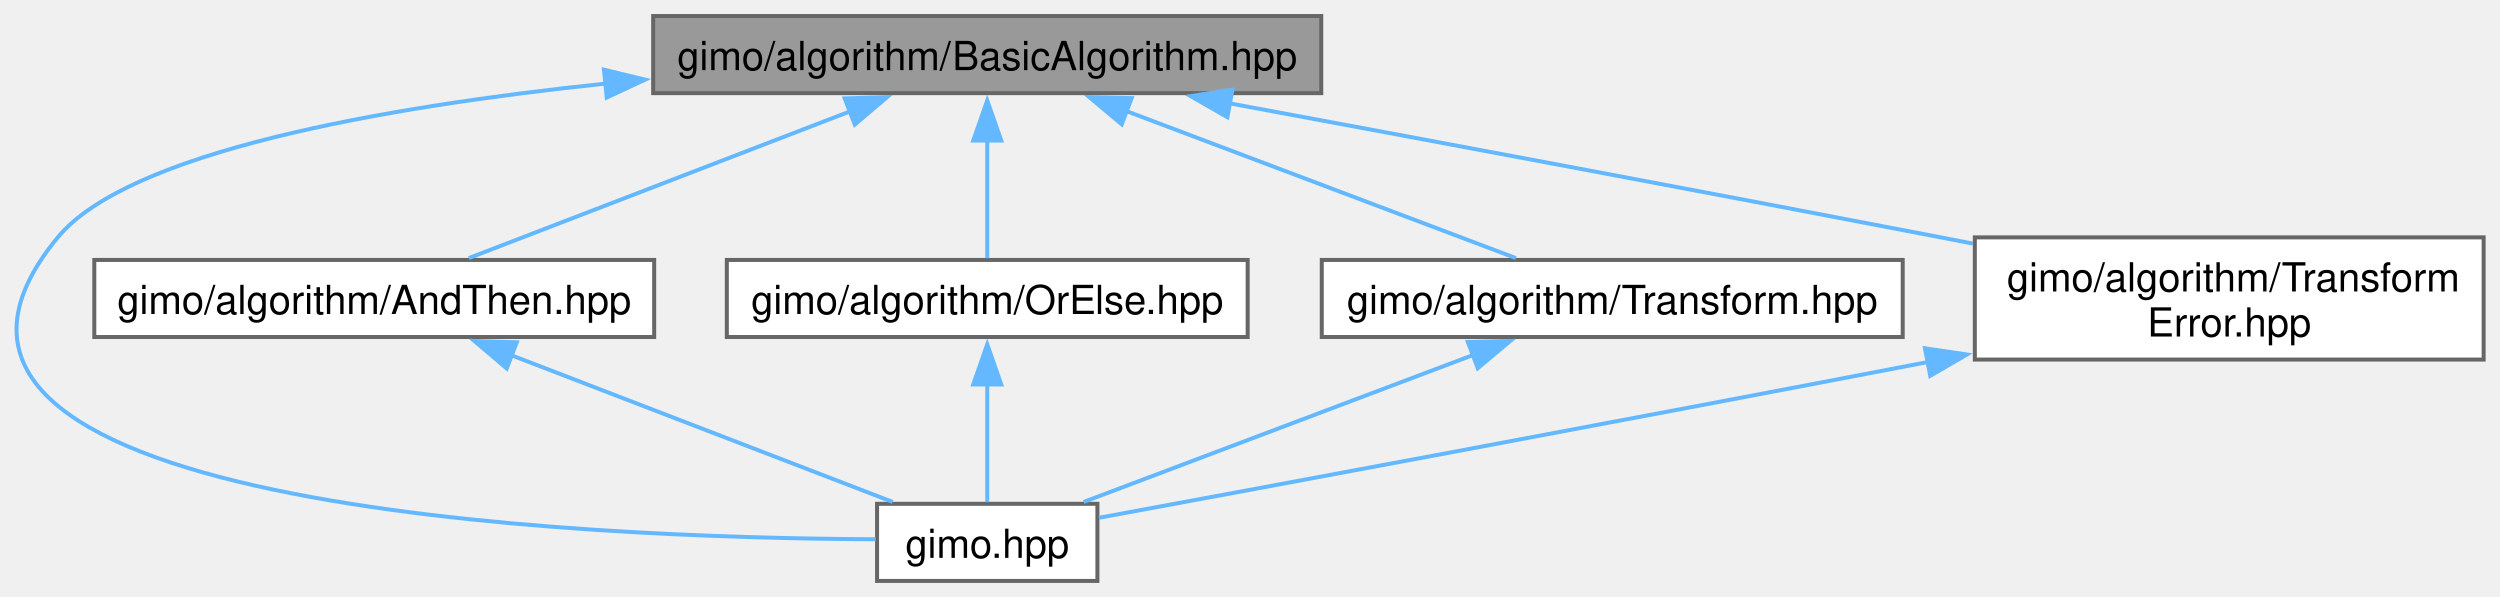
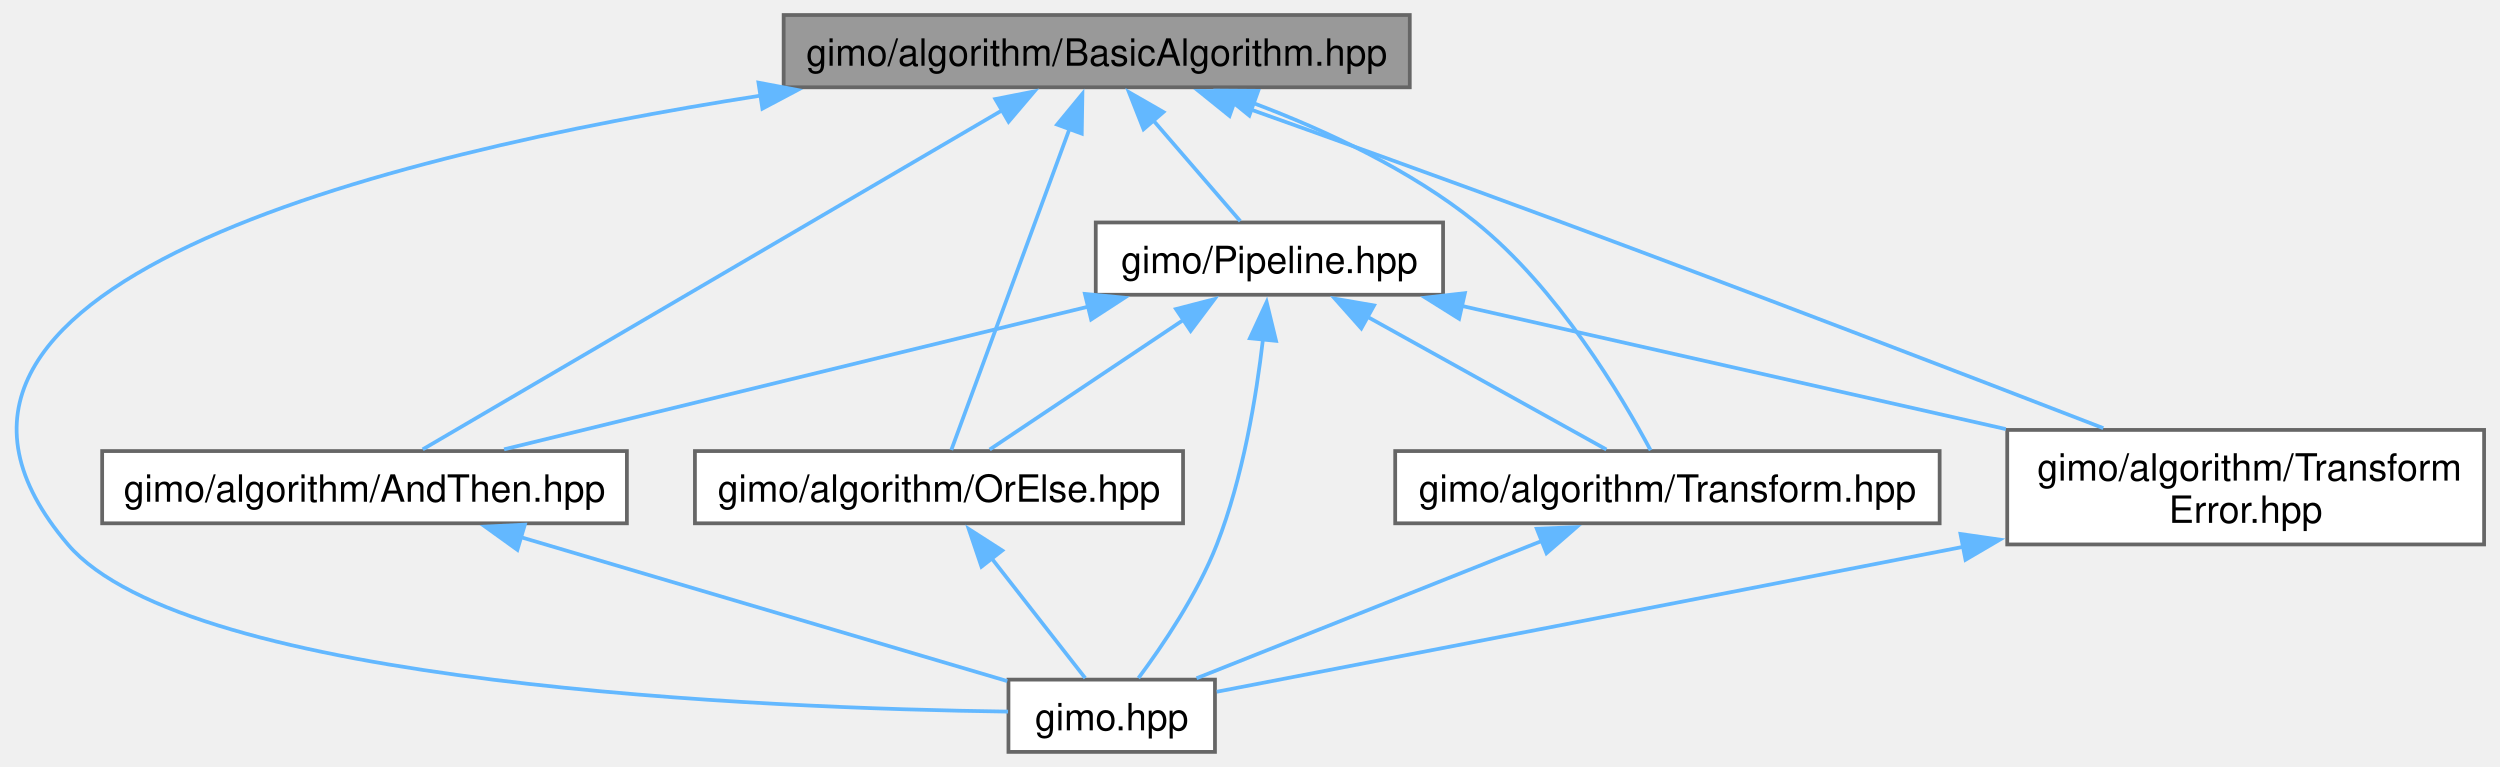
- <svg xmlns="http://www.w3.org/2000/svg" xmlns:xlink="http://www.w3.org/1999/xlink" width="624pt" height="149pt" viewBox="0.00 0.00 623.83 149.00">
-   <g id="graph0" class="graph" transform="scale(1 1) rotate(0) translate(4 145)">
+ <svg xmlns="http://www.w3.org/2000/svg" xmlns:xlink="http://www.w3.org/1999/xlink" width="665pt" height="204pt" viewBox="0.00 0.00 665.34 204.25">
+   <g id="graph0" class="graph" transform="scale(1 1) rotate(0) translate(4 200.25)">
    <g id="Node000001" class="node">
      <g id="a_Node000001">
        <a xlink:title=" ">
-           <polygon fill="#999999" stroke="#666666" points="325.7,-141 158.95,-141 158.95,-121.75 325.7,-121.75 325.7,-141" />
-           <text text-anchor="middle" x="242.33" y="-127.5" font-family="Helvetica,sans-Serif" font-size="10.00">gimo/algorithm/BasicAlgorithm.hpp</text>
+           <polygon fill="#999999" stroke="#666666" points="371.22,-196.25 204.47,-196.25 204.47,-177 371.22,-177 371.22,-196.25" />
+           <text text-anchor="middle" x="287.84" y="-182.75" font-family="Helvetica,sans-Serif" font-size="10.00">gimo/algorithm/BasicAlgorithm.hpp</text>
        </a>
      </g>
    </g>
    <g id="Node000002" class="node">
      <g id="a_Node000002">
        <a xlink:href="../../d4/d5a/gimo_8hpp.html" target="_top" xlink:title=" ">
-           <polygon fill="white" stroke="#666666" points="269.83,-19.25 214.83,-19.25 214.83,0 269.83,0 269.83,-19.25" />
-           <text text-anchor="middle" x="242.33" y="-5.75" font-family="Helvetica,sans-Serif" font-size="10.00">gimo.hpp</text>
+           <polygon fill="white" stroke="#666666" points="319.34,-19.25 264.34,-19.25 264.34,0 319.34,0 319.34,-19.25" />
+           <text text-anchor="middle" x="291.84" y="-5.75" font-family="Helvetica,sans-Serif" font-size="10.00">gimo.hpp</text>
        </a>
      </g>
    </g>
    <g id="edge1_Node000001_Node000002" class="edge">
      <g id="a_edge1_Node000001_Node000002">
        <a xlink:title=" ">
-           <path fill="none" stroke="#63b8ff" d="M147.01,-124.13C91.03,-118.25 27.89,-107.01 10.33,-85.75 -45.62,-18.02 141.55,-10.73 214.48,-10.4" />
-           <polygon fill="#63b8ff" stroke="#63b8ff" points="146.66,-127.61 156.95,-125.12 147.35,-120.65 146.66,-127.61" />
+           <path fill="none" stroke="#63b8ff" d="M198.53,-174.82C97.84,-159.08 -44.7,-123.94 13.84,-55.25 45.87,-17.67 200.44,-11.61 264.23,-10.73" />
+           <polygon fill="#63b8ff" stroke="#63b8ff" points="197.76,-178.24 208.17,-176.28 198.81,-171.32 197.76,-178.24" />
        </a>
      </g>
    </g>
    <g id="Node000003" class="node">
      <g id="a_Node000003">
-         <a xlink:href="../../d6/d3f/_and_then_8hpp.html" target="_top" xlink:title=" ">
-           <polygon fill="white" stroke="#666666" points="159.2,-80.12 19.45,-80.12 19.45,-60.88 159.2,-60.88 159.2,-80.12" />
-           <text text-anchor="middle" x="89.33" y="-66.62" font-family="Helvetica,sans-Serif" font-size="10.00">gimo/algorithm/AndThen.hpp</text>
+         <a xlink:href="../../d1/da8/_pipeline_8hpp.html" target="_top" xlink:title=" ">
+           <polygon fill="white" stroke="#666666" points="380.09,-141 287.59,-141 287.59,-121.75 380.09,-121.75 380.09,-141" />
+           <text text-anchor="middle" x="333.84" y="-127.5" font-family="Helvetica,sans-Serif" font-size="10.00">gimo/Pipeline.hpp</text>
        </a>
      </g>
    </g>
    <g id="edge2_Node000001_Node000003" class="edge">
      <g id="a_edge2_Node000001_Node000003">
        <a xlink:title=" ">
-           <path fill="none" stroke="#63b8ff" d="M208.29,-117.28C179.31,-106.13 138.43,-90.4 112.93,-80.58" />
-           <polygon fill="#63b8ff" stroke="#63b8ff" points="206.75,-120.44 217.34,-120.76 209.27,-113.9 206.75,-120.44" />
+           <path fill="none" stroke="#63b8ff" d="M302.85,-168.26C310.6,-159.28 319.75,-148.7 326.08,-141.36" />
+           <polygon fill="#63b8ff" stroke="#63b8ff" points="300.32,-165.83 296.43,-175.69 305.62,-170.41 300.32,-165.83" />
        </a>
      </g>
    </g>
    <g id="Node000004" class="node">
      <g id="a_Node000004">
-         <a xlink:href="../../d4/d96/_or_else_8hpp.html" target="_top" xlink:title=" ">
-           <polygon fill="white" stroke="#666666" points="307.33,-80.12 177.33,-80.12 177.33,-60.88 307.33,-60.88 307.33,-80.12" />
-           <text text-anchor="middle" x="242.33" y="-66.62" font-family="Helvetica,sans-Serif" font-size="10.00">gimo/algorithm/OrElse.hpp</text>
+         <a xlink:href="../../d6/d3f/_and_then_8hpp.html" target="_top" xlink:title=" ">
+           <polygon fill="white" stroke="#666666" points="162.72,-80.12 22.97,-80.12 22.97,-60.88 162.72,-60.88 162.72,-80.12" />
+           <text text-anchor="middle" x="92.84" y="-66.62" font-family="Helvetica,sans-Serif" font-size="10.00">gimo/algorithm/AndThen.hpp</text>
        </a>
      </g>
    </g>
-     <g id="edge4_Node000001_Node000004" class="edge">
-       <g id="a_edge4_Node000001_Node000004">
+     <g id="edge12_Node000001_Node000004" class="edge">
+       <g id="a_edge12_Node000001_Node000004">
        <a xlink:title=" ">
-           <path fill="none" stroke="#63b8ff" d="M242.33,-109.95C242.33,-99.92 242.33,-88.33 242.33,-80.53" />
-           <polygon fill="#63b8ff" stroke="#63b8ff" points="238.83,-109.92 242.33,-119.92 245.83,-109.92 238.83,-109.92" />
+           <path fill="none" stroke="#63b8ff" d="M262.81,-170.97C221.91,-147.04 141.98,-100.26 108.34,-80.57" />
+           <polygon fill="#63b8ff" stroke="#63b8ff" points="260.84,-173.87 271.24,-175.91 264.37,-167.83 260.84,-173.87" />
        </a>
      </g>
    </g>
    <g id="Node000005" class="node">
      <g id="a_Node000005">
-         <a xlink:href="../../d9/d8c/_transform_8hpp.html" target="_top" xlink:title=" ">
-           <polygon fill="white" stroke="#666666" points="470.83,-80.12 325.83,-80.12 325.83,-60.88 470.83,-60.88 470.83,-80.12" />
-           <text text-anchor="middle" x="398.33" y="-66.62" font-family="Helvetica,sans-Serif" font-size="10.00">gimo/algorithm/Transform.hpp</text>
+         <a xlink:href="../../d4/d96/_or_else_8hpp.html" target="_top" xlink:title=" ">
+           <polygon fill="white" stroke="#666666" points="310.84,-80.12 180.84,-80.12 180.84,-60.88 310.84,-60.88 310.84,-80.12" />
+           <text text-anchor="middle" x="245.84" y="-66.62" font-family="Helvetica,sans-Serif" font-size="10.00">gimo/algorithm/OrElse.hpp</text>
        </a>
      </g>
    </g>
-     <g id="edge6_Node000001_Node000005" class="edge">
-       <g id="a_edge6_Node000001_Node000005">
+     <g id="edge13_Node000001_Node000005" class="edge">
+       <g id="a_edge13_Node000001_Node000005">
        <a xlink:title=" ">
-           <path fill="none" stroke="#63b8ff" d="M277.03,-117.28C306.58,-106.13 348.26,-90.4 374.27,-80.58" />
-           <polygon fill="#63b8ff" stroke="#63b8ff" points="275.9,-113.96 267.78,-120.77 278.37,-120.51 275.9,-113.96" />
+           <path fill="none" stroke="#63b8ff" d="M280.6,-165.93C271.38,-140.89 255.86,-98.71 249.12,-80.41" />
+           <polygon fill="#63b8ff" stroke="#63b8ff" points="277.29,-167.07 284.03,-175.25 283.86,-164.66 277.29,-167.07" />
        </a>
      </g>
    </g>
    <g id="Node000006" class="node">
      <g id="a_Node000006">
-         <a xlink:href="../../d9/d45/_transform_error_8hpp.html" target="_top" xlink:title=" ">
-           <polygon fill="white" stroke="#666666" points="615.83,-85.75 488.83,-85.75 488.83,-55.25 615.83,-55.25 615.83,-85.75" />
-           <text text-anchor="start" x="496.83" y="-72.25" font-family="Helvetica,sans-Serif" font-size="10.00">gimo/algorithm/Transform</text>
-           <text text-anchor="middle" x="552.33" y="-61" font-family="Helvetica,sans-Serif" font-size="10.00">Error.hpp</text>
+         <a xlink:href="../../d9/d8c/_transform_8hpp.html" target="_top" xlink:title=" ">
+           <polygon fill="white" stroke="#666666" points="512.34,-80.12 367.34,-80.12 367.34,-60.88 512.34,-60.88 512.34,-80.12" />
+           <text text-anchor="middle" x="439.84" y="-66.62" font-family="Helvetica,sans-Serif" font-size="10.00">gimo/algorithm/Transform.hpp</text>
        </a>
      </g>
    </g>
-     <g id="edge8_Node000001_Node000006" class="edge">
-       <g id="a_edge8_Node000001_Node000006">
+     <g id="edge14_Node000001_Node000006" class="edge">
+       <g id="a_edge14_Node000001_Node000006">
        <a xlink:title=" ">
-           <path fill="none" stroke="#63b8ff" d="M302.74,-119.22C350.87,-110.29 419.95,-97.39 480.33,-85.75 482.96,-85.24 485.64,-84.72 488.34,-84.2" />
-           <polygon fill="#63b8ff" stroke="#63b8ff" points="302.27,-115.75 293.07,-121.01 303.54,-122.63 302.27,-115.75" />
+           <path fill="none" stroke="#63b8ff" d="M329.5,-172.82C348.86,-165.53 371.4,-155.02 388.84,-141 410.54,-123.56 427.63,-94.78 435.36,-80.34" />
+           <polygon fill="#63b8ff" stroke="#63b8ff" points="328.49,-169.46 320.26,-176.13 330.85,-176.05 328.49,-169.46" />
+         </a>
+       </g>
+     </g>
+     <g id="Node000007" class="node">
+       <g id="a_Node000007">
+         <a xlink:href="../../d9/d45/_transform_error_8hpp.html" target="_top" xlink:title=" ">
+           <polygon fill="white" stroke="#666666" points="657.34,-85.75 530.34,-85.75 530.34,-55.25 657.34,-55.25 657.34,-85.75" />
+           <text text-anchor="start" x="538.34" y="-72.25" font-family="Helvetica,sans-Serif" font-size="10.00">gimo/algorithm/Transform</text>
+           <text text-anchor="middle" x="593.84" y="-61" font-family="Helvetica,sans-Serif" font-size="10.00">Error.hpp</text>
+         </a>
+       </g>
+     </g>
+     <g id="edge15_Node000001_Node000007" class="edge">
+       <g id="a_edge15_Node000001_Node000007">
+         <a xlink:title=" ">
+           <path fill="none" stroke="#63b8ff" d="M324.26,-172.73C349,-163.92 382.45,-151.9 411.84,-141 461.79,-122.48 519.17,-100.44 555.93,-86.22" />
+           <polygon fill="#63b8ff" stroke="#63b8ff" points="323.22,-169.38 314.97,-176.03 325.57,-175.98 323.22,-169.38" />
        </a>
      </g>
    </g>
    <g id="edge3_Node000003_Node000002" class="edge">
      <g id="a_edge3_Node000003_Node000002">
        <a xlink:title=" ">
-           <path fill="none" stroke="#63b8ff" d="M123.37,-56.4C152.35,-45.25 193.23,-29.52 218.73,-19.71" />
-           <polygon fill="#63b8ff" stroke="#63b8ff" points="122.39,-53.03 114.31,-59.89 124.9,-59.56 122.39,-53.03" />
+           <path fill="none" stroke="#63b8ff" d="M332.13,-109.96C330.34,-94.52 326.78,-73.01 319.84,-55.25 314.65,-41.96 305.39,-28.3 298.95,-19.65" />
+           <polygon fill="#63b8ff" stroke="#63b8ff" points="328.64,-110.17 333.1,-119.78 335.6,-109.48 328.64,-110.17" />
+         </a>
+       </g>
+     </g>
+     <g id="edge4_Node000003_Node000004" class="edge">
+       <g id="a_edge4_Node000003_Node000004">
+         <a xlink:title=" ">
+           <path fill="none" stroke="#63b8ff" d="M285.57,-118.58C239.72,-107.38 171.78,-90.78 130.01,-80.58" />
+           <polygon fill="#63b8ff" stroke="#63b8ff" points="284.7,-121.97 295.25,-120.95 286.36,-115.17 284.7,-121.97" />
+         </a>
+       </g>
+     </g>
+     <g id="edge6_Node000003_Node000005" class="edge">
+       <g id="a_edge6_Node000003_Node000005">
+         <a xlink:title=" ">
+           <path fill="none" stroke="#63b8ff" d="M311.05,-115.13C294.65,-104.15 273.08,-89.72 259.34,-80.53" />
+           <polygon fill="#63b8ff" stroke="#63b8ff" points="308.96,-117.94 319.22,-120.59 312.86,-112.12 308.96,-117.94" />
+         </a>
+       </g>
+     </g>
+     <g id="edge8_Node000003_Node000006" class="edge">
+       <g id="a_edge8_Node000003_Node000006">
+         <a xlink:title=" ">
+           <path fill="none" stroke="#63b8ff" d="M359.91,-115.9C379.83,-104.84 406.65,-89.94 423.59,-80.53" />
+           <polygon fill="#63b8ff" stroke="#63b8ff" points="358.31,-112.78 351.27,-120.7 361.71,-118.9 358.31,-112.78" />
+         </a>
+       </g>
+     </g>
+     <g id="edge10_Node000003_Node000007" class="edge">
+       <g id="a_edge10_Node000003_Node000007">
+         <a xlink:title=" ">
+           <path fill="none" stroke="#63b8ff" d="M384.87,-118.82C426.41,-109.41 485.28,-96.08 529.96,-85.97" />
+           <polygon fill="#63b8ff" stroke="#63b8ff" points="384.36,-115.35 375.38,-120.97 385.9,-122.18 384.36,-115.35" />
        </a>
      </g>
    </g>
    <g id="edge5_Node000004_Node000002" class="edge">
      <g id="a_edge5_Node000004_Node000002">
        <a xlink:title=" ">
-           <path fill="none" stroke="#63b8ff" d="M242.33,-49.07C242.33,-39.04 242.33,-27.46 242.33,-19.65" />
-           <polygon fill="#63b8ff" stroke="#63b8ff" points="238.83,-49.04 242.33,-59.04 245.83,-49.04 238.83,-49.04" />
+           <path fill="none" stroke="#63b8ff" d="M134.46,-57.19C173.36,-45.68 230.38,-28.81 264.04,-18.85" />
+           <polygon fill="#63b8ff" stroke="#63b8ff" points="133.55,-53.81 124.95,-60 135.54,-60.52 133.55,-53.81" />
        </a>
      </g>
    </g>
    <g id="edge7_Node000005_Node000002" class="edge">
      <g id="a_edge7_Node000005_Node000002">
        <a xlink:title=" ">
-           <path fill="none" stroke="#63b8ff" d="M363.62,-56.4C334.07,-45.25 292.39,-29.52 266.39,-19.71" />
-           <polygon fill="#63b8ff" stroke="#63b8ff" points="362.29,-59.64 372.88,-59.9 364.76,-53.09 362.29,-59.64" />
+           <path fill="none" stroke="#63b8ff" d="M259.74,-51.71C268.01,-41.13 278.15,-28.15 284.79,-19.65" />
+           <polygon fill="#63b8ff" stroke="#63b8ff" points="257.16,-49.33 253.76,-59.37 262.68,-53.64 257.16,-49.33" />
        </a>
      </g>
    </g>
    <g id="edge9_Node000006_Node000002" class="edge">
      <g id="a_edge9_Node000006_Node000002">
        <a xlink:title=" ">
-           <path fill="none" stroke="#63b8ff" d="M477.49,-54.71C396.75,-39.2 312.74,-23.61 270.19,-15.76" />
-           <polygon fill="#63b8ff" stroke="#63b8ff" points="476.38,-58.06 486.86,-56.52 477.7,-51.19 476.38,-58.06" />
+           <path fill="none" stroke="#63b8ff" d="M406.52,-56.24C378.41,-45.06 338.97,-29.37 314.43,-19.61" />
+           <polygon fill="#63b8ff" stroke="#63b8ff" points="405.05,-59.43 415.64,-59.87 407.64,-52.92 405.05,-59.43" />
+         </a>
+       </g>
+     </g>
+     <g id="edge11_Node000007_Node000002" class="edge">
+       <g id="a_edge11_Node000007_Node000002">
+         <a xlink:title=" ">
+           <path fill="none" stroke="#63b8ff" d="M518.93,-54.68C441.37,-39.5 361.18,-24 319.82,-16.02" />
+           <polygon fill="#63b8ff" stroke="#63b8ff" points="517.89,-58.04 528.37,-56.53 519.23,-51.17 517.89,-58.04" />
        </a>
      </g>
    </g>
  </g>
</svg>
